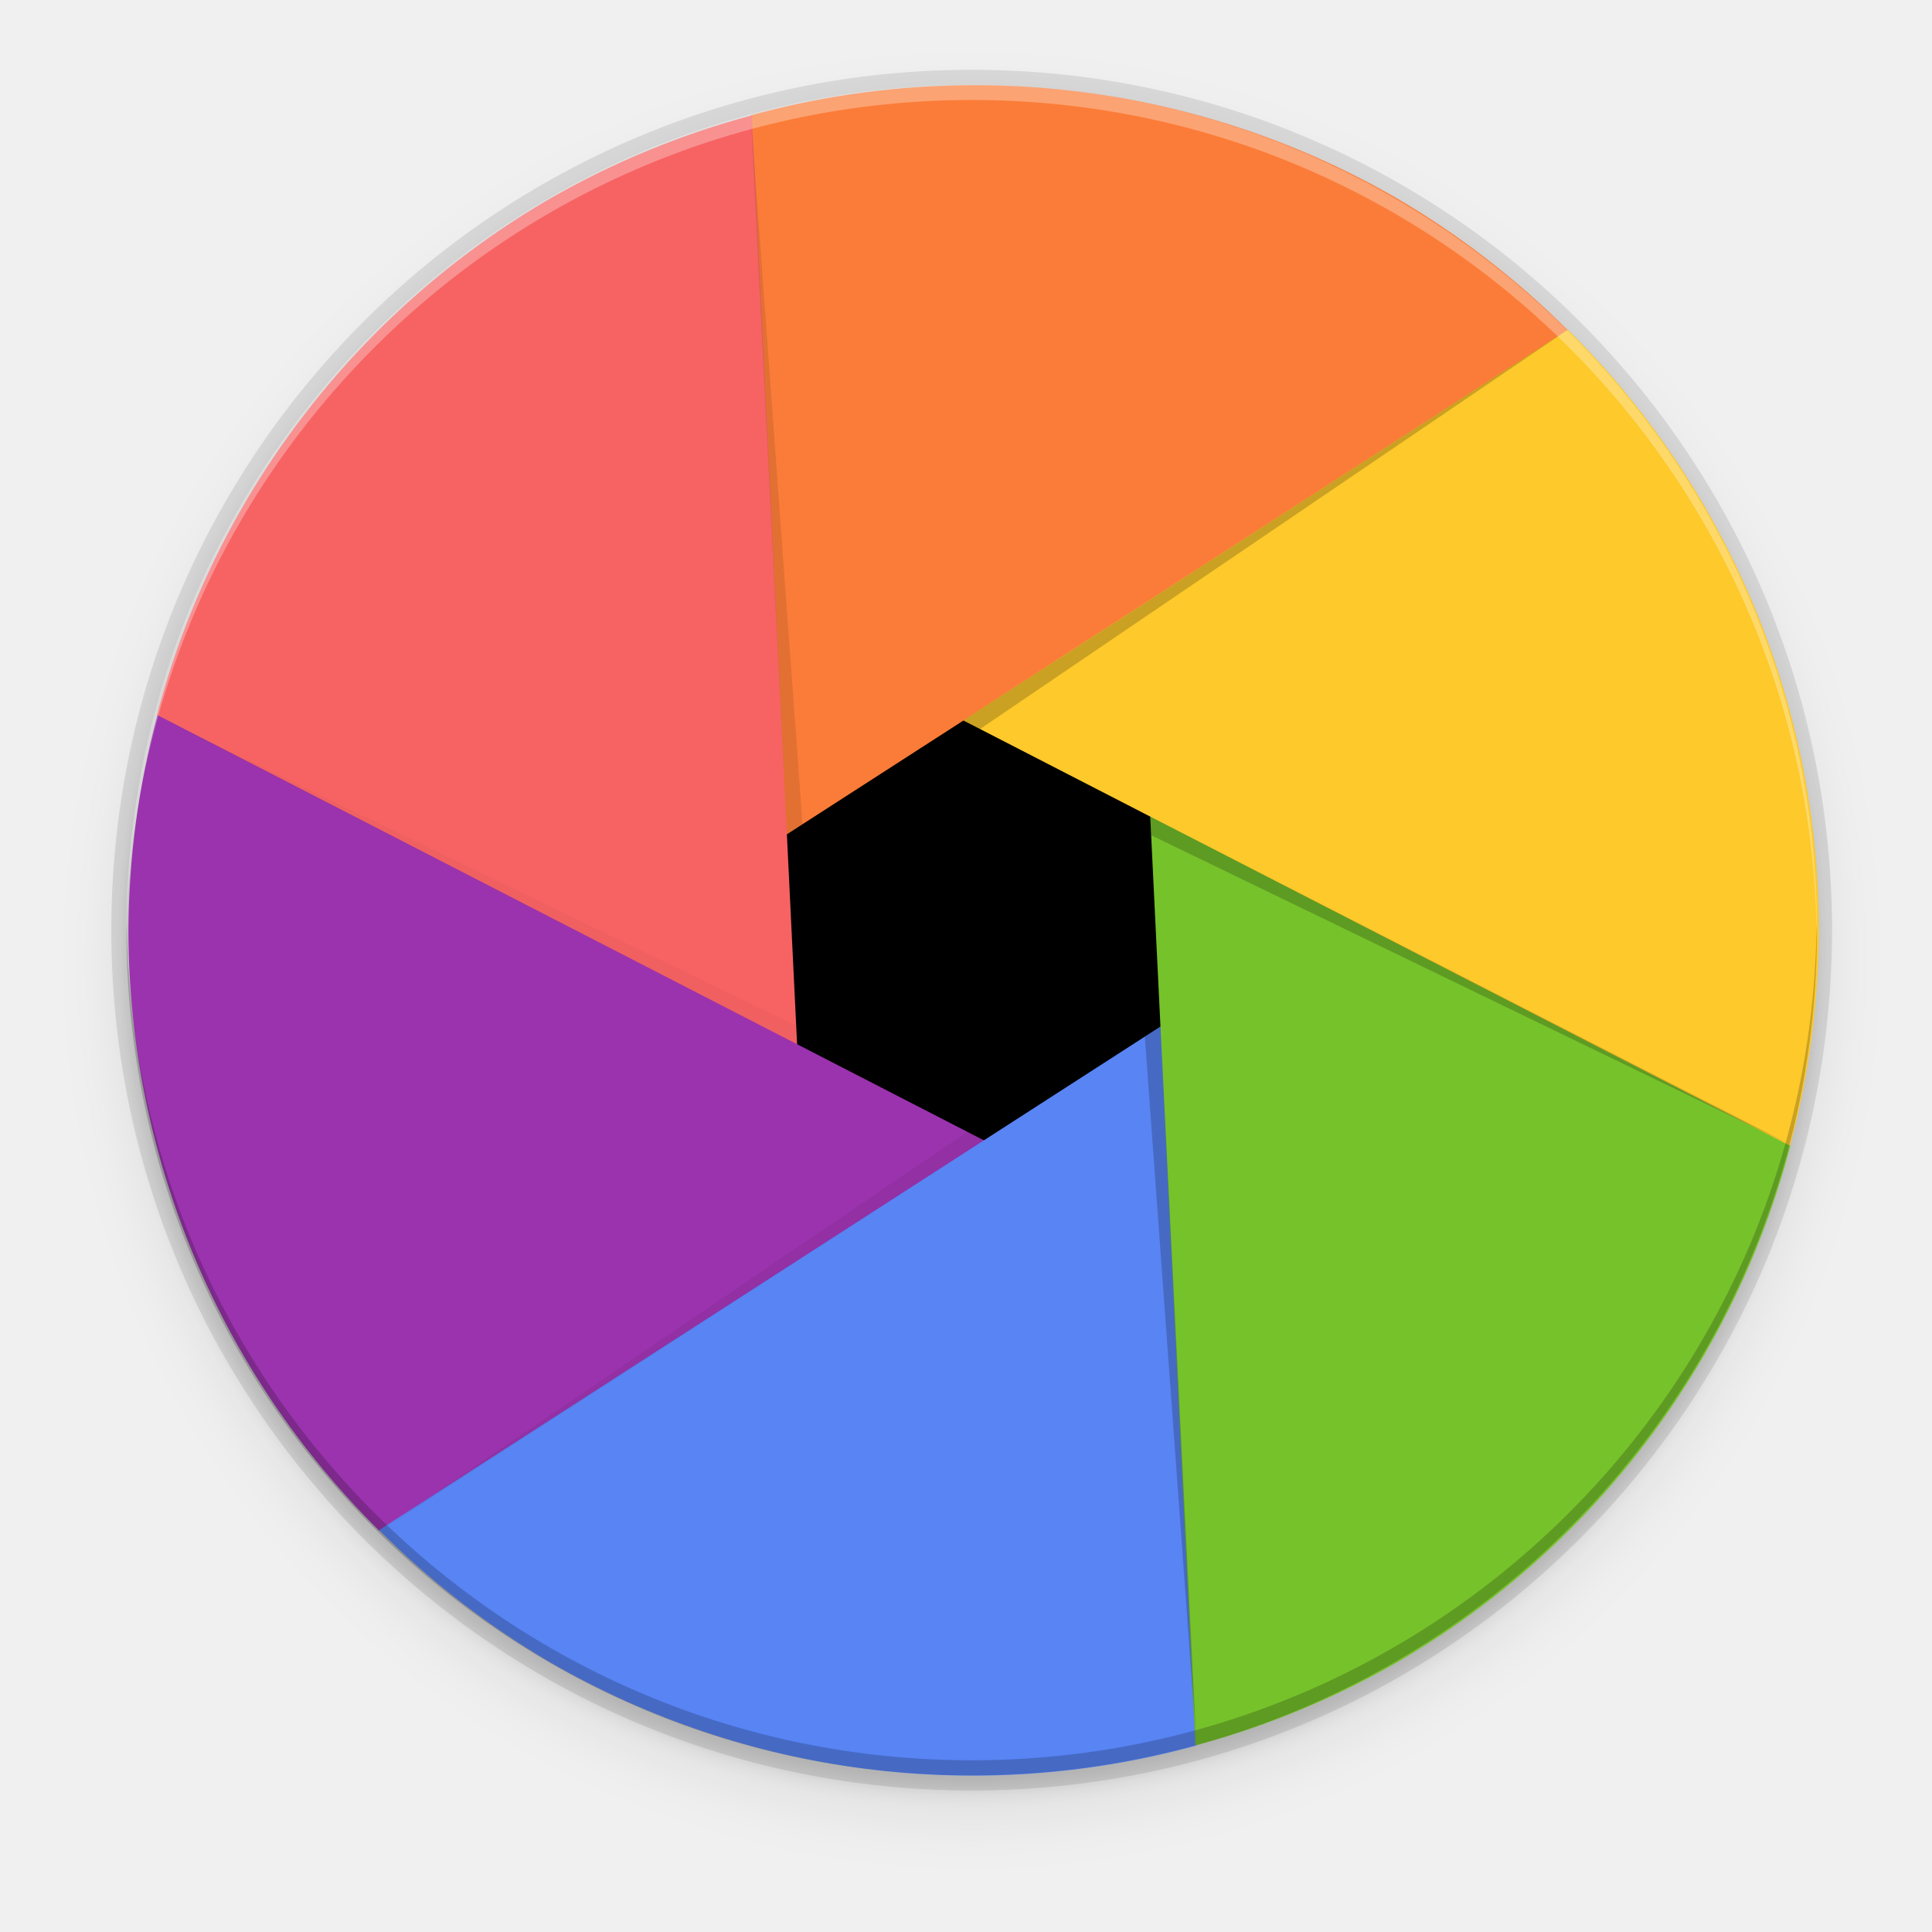
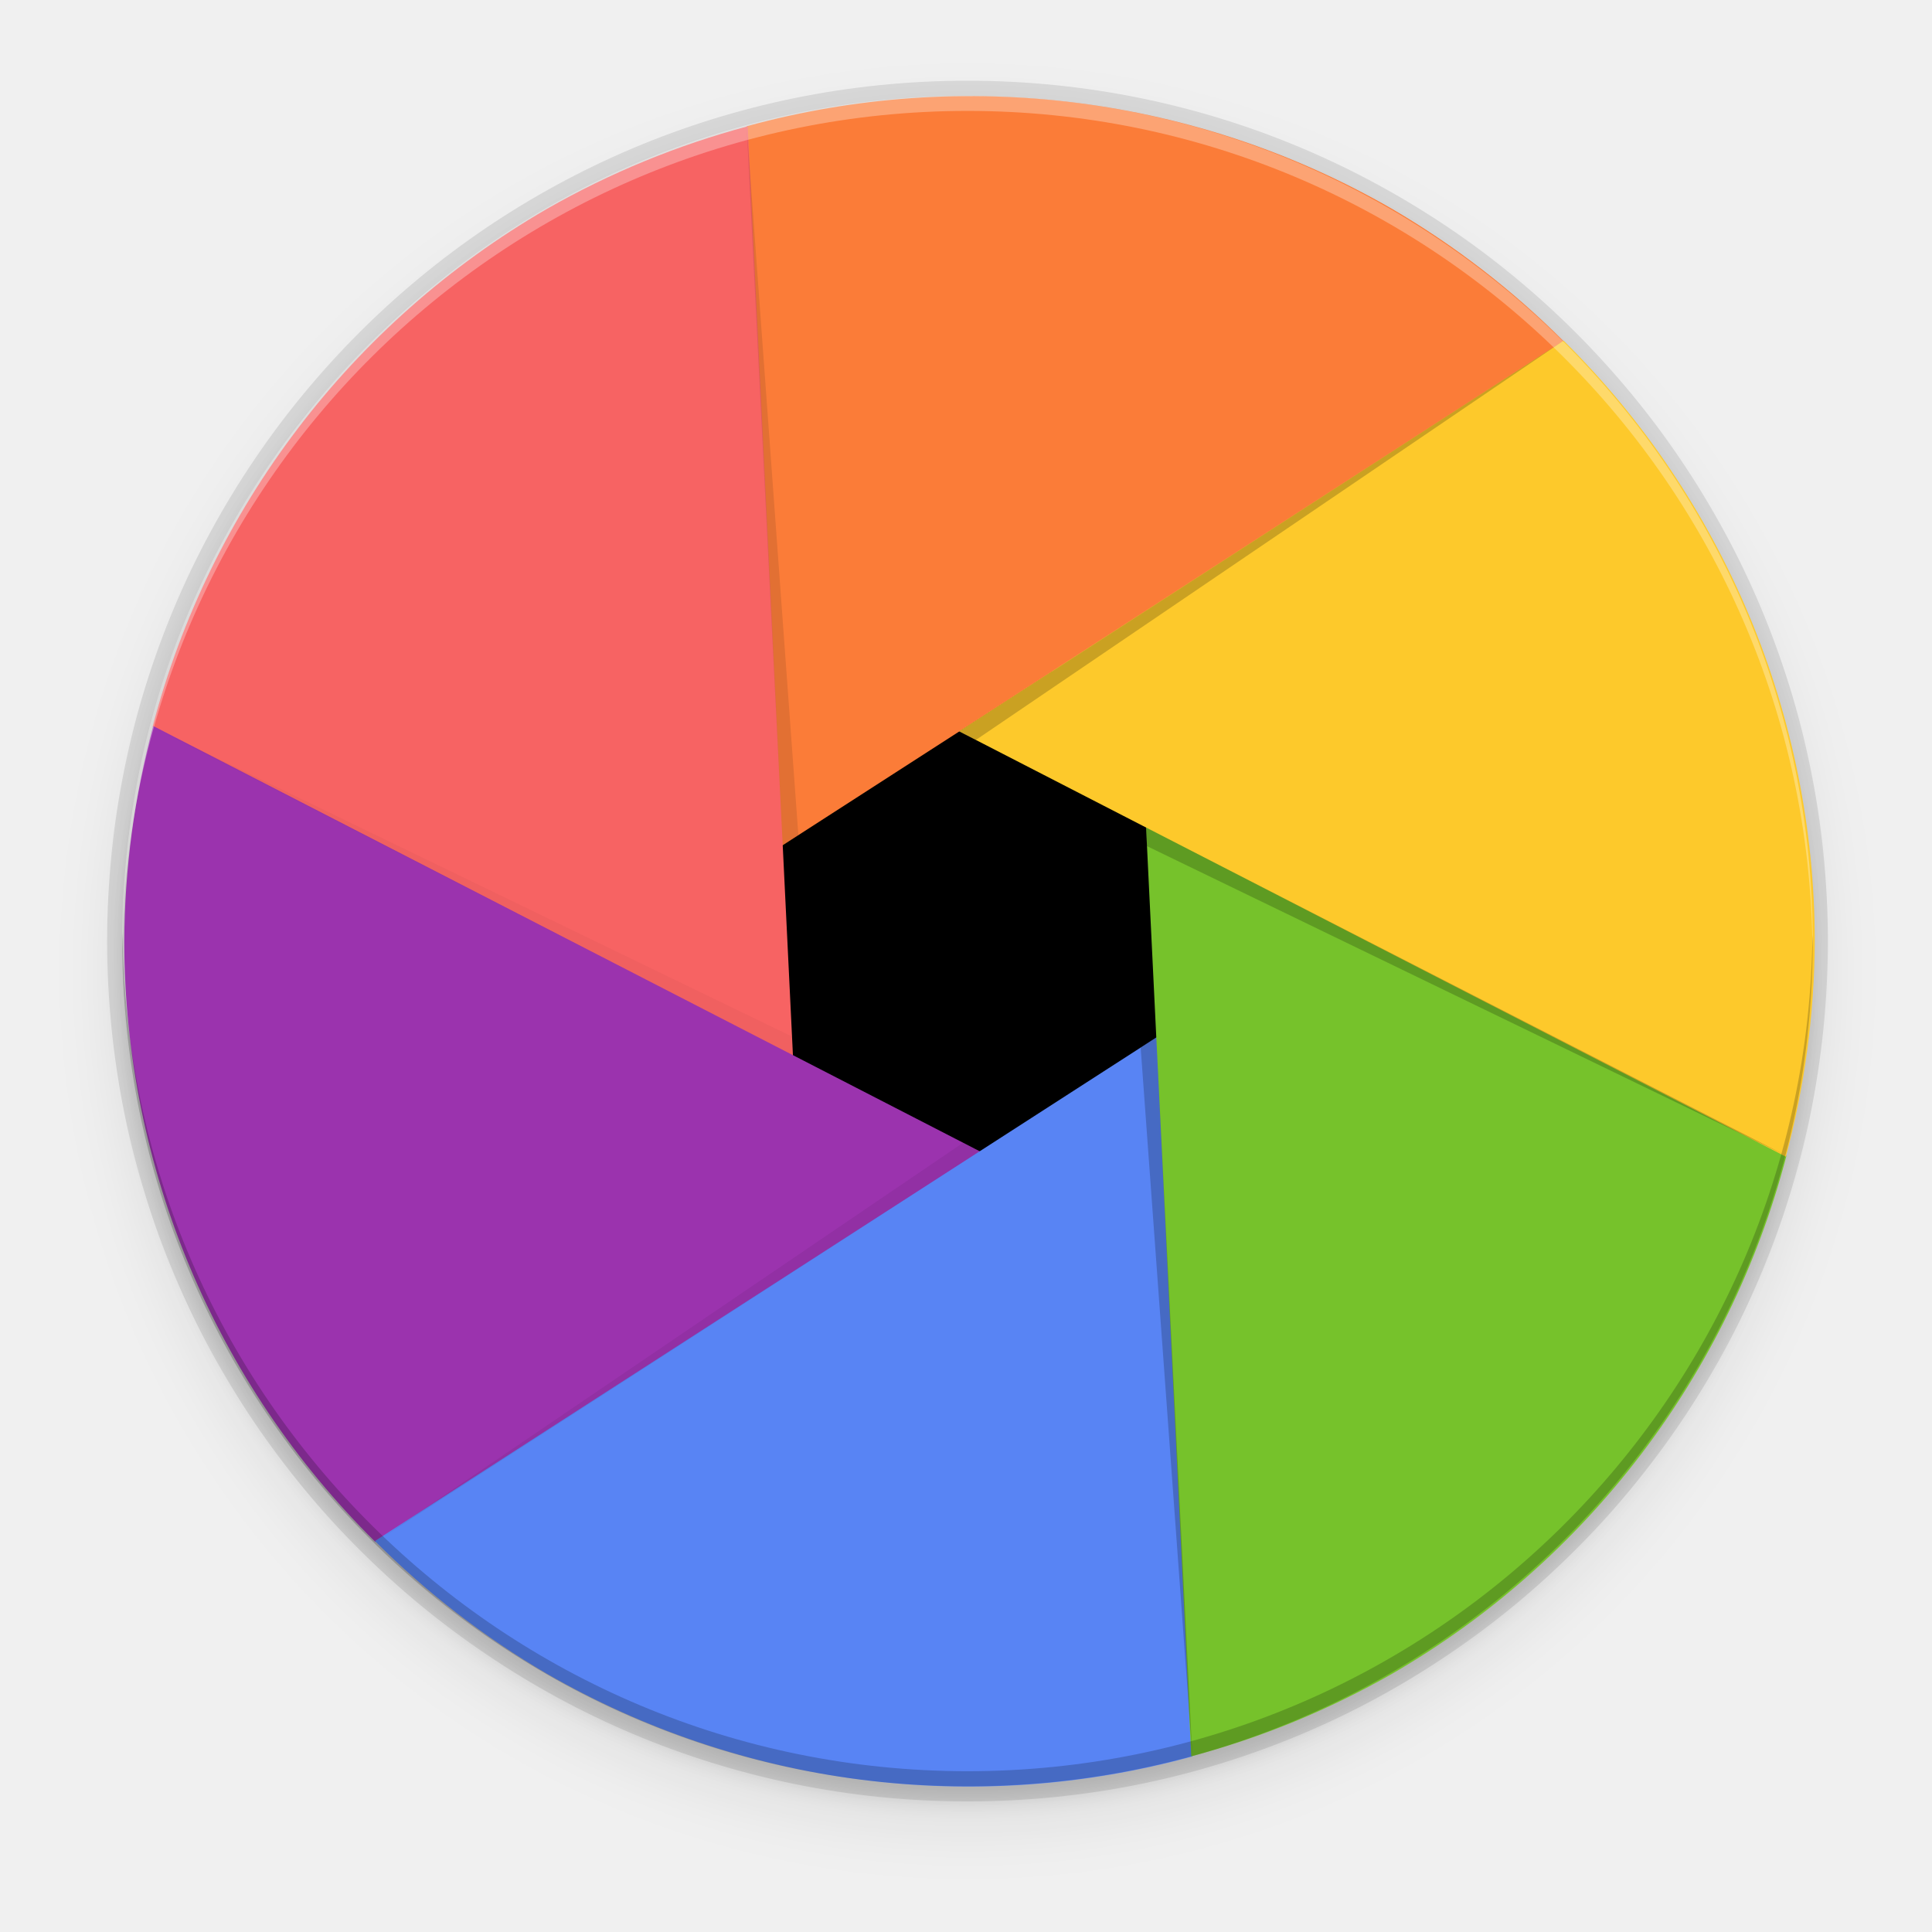
<svg xmlns="http://www.w3.org/2000/svg" enable-background="new" height="256" viewBox="0 0 256 256" width="256">
-   <filter id="filter11191" color-interpolation-filters="sRGB" height="1.024" width="1.024" x="-.01" y="-.01">
+   <filter id="a" color-interpolation-filters="sRGB" height="1.024" width="1.024" x="-.01" y="-.01">
    <feGaussianBlur stdDeviation="1.12" />
  </filter>
-   <filter id="filter11210" color-interpolation-filters="sRGB" height="1.096" width="1.096" x="-.05" y="-.05">
+   <filter id="b" color-interpolation-filters="sRGB" height="1.096" width="1.096" x="-.05" y="-.05">
    <feGaussianBlur stdDeviation="4.48" />
  </filter>
-   <circle cx="128.752" cy="127.248" filter="url(#filter11210)" opacity=".1" r="112" />
-   <circle cx="128.752" cy="125.248" filter="url(#filter11191)" opacity=".1" r="112" />
-   <circle cx="128.752" cy="123.248" opacity=".1" r="114" />
-   <g transform="matrix(1.8662 0 0 1.8662 63.27506 -344.1947)">
+   <circle cx="128.2" cy="128.696" filter="url(#b)" opacity=".1" r="112" />
+   <circle cx="128.2" cy="126.696" filter="url(#a)" opacity=".1" r="112" />
+   <circle cx="128.2" cy="124.696" opacity=".1" r="114" />
+   <g transform="matrix(1.8662 0 0 1.8662 62.72306 -342.7467)">
    <ellipse cx="35.228" cy="250.498" rx="20.015" ry="20.026" />
    <path d="m19.407 192.624-1.025 53.359 59.062-38.063a60.015 60.049 0 0 0 -12.208-9.425 60.015 60.049 0 0 0 -45.83-5.87z" fill="#fb7c38" />
    <path d="m-22.776 235.269 45.673 27.567-3.415-70.209a60.015 60.049 0 0 0 -14.262 5.866 60.015 60.049 0 0 0 -27.996 36.777z" fill="#f76363" />
    <path d="m-6.954 293.145 46.696-25.792-62.474-32.145a60.015 60.049 0 0 0 -2.055 15.291 60.015 60.049 0 0 0 17.833 42.647z" fill="#9b33ae" />
    <path d="m51.049 308.372 1.025-53.359-59.062 38.063a60.015 60.049 0 0 0 12.208 9.425 60.015 60.049 0 0 0 45.83 5.87z" fill="#5884f4" />
    <path d="m93.232 265.726-45.674-27.568 3.415 70.209a60.015 60.049 0 0 0 14.262-5.866 60.015 60.049 0 0 0 27.996-36.777z" fill="#76c22b" />
    <path d="m77.41 207.851-42.921 27.735 58.7 30.202a60.013 60.047 0 0 0 2.054-15.291 60.015 60.049 0 0 0 -17.833-42.647z" fill="#fdc92b" />
  </g>
-   <path d="m152.415 108.205 84.808 43.473-84.688-41.007zm-24.751-12.736 80.032-51.747-77.839 52.88z" opacity=".2" />
-   <path d="m104.266 110.55-4.776-95.224 6.849 93.885z" opacity=".098" />
-   <path d="m105.619 138.364-84.808-43.473 84.688 41.007z" opacity=".03" />
-   <path d="m130.37 151.101-80.032 51.747 77.839-52.88z" opacity=".06" />
-   <path d="m153.768 136.019 4.776 95.224-6.849-93.885z" opacity=".2" />
-   <path d="m128.752 11.248a112 112 0 0 0 -112 112 112 112 0 0 0 .041 1.17 112 112 0 0 1 111.959-111.17 112 112 0 0 1 111.959 110.83 112 112 0 0 0 .041-.83 112 112 0 0 0 -112-112z" fill="#fff" opacity=".3" />
-   <path d="m128.752 235.248a112 112 0 0 1 -112-112 112 112 0 0 1 .041-1.17 112 112 0 0 0 111.959 111.17 112 112 0 0 0 111.959-110.83 112 112 0 0 1 .041.83 112 112 0 0 1 -112 112z" opacity=".2" />
+   <path d="m151.863 109.653 84.808 43.473-84.688-41.007zm-24.751-12.736 80.032-51.747-77.839 52.88z" opacity=".2" />
+   <path d="m103.714 111.998-4.776-95.224 6.849 93.885z" opacity=".098" />
+   <path d="m105.067 139.812-84.808-43.473 84.688 41.007z" opacity=".03" />
+   <path d="m129.818 152.549-80.032 51.747 77.839-52.88z" opacity=".06" />
+   <path d="m153.216 137.467 4.776 95.224-6.849-93.885z" opacity=".2" />
+   <path d="m128.2 12.696a112 112 0 0 0 -112 112 112 112 0 0 0 .041 1.17 112 112 0 0 1 111.959-111.17 112 112 0 0 1 111.959 110.83 112 112 0 0 0 .041-.83 112 112 0 0 0 -112-112z" fill="#fff" opacity=".3" />
+   <path d="m128.2 236.696a112 112 0 0 1 -112-112 112 112 0 0 1 .041-1.17 112 112 0 0 0 111.959 111.17 112 112 0 0 0 111.959-110.83 112 112 0 0 1 .041.83 112 112 0 0 1 -112 112z" opacity=".2" />
</svg>
